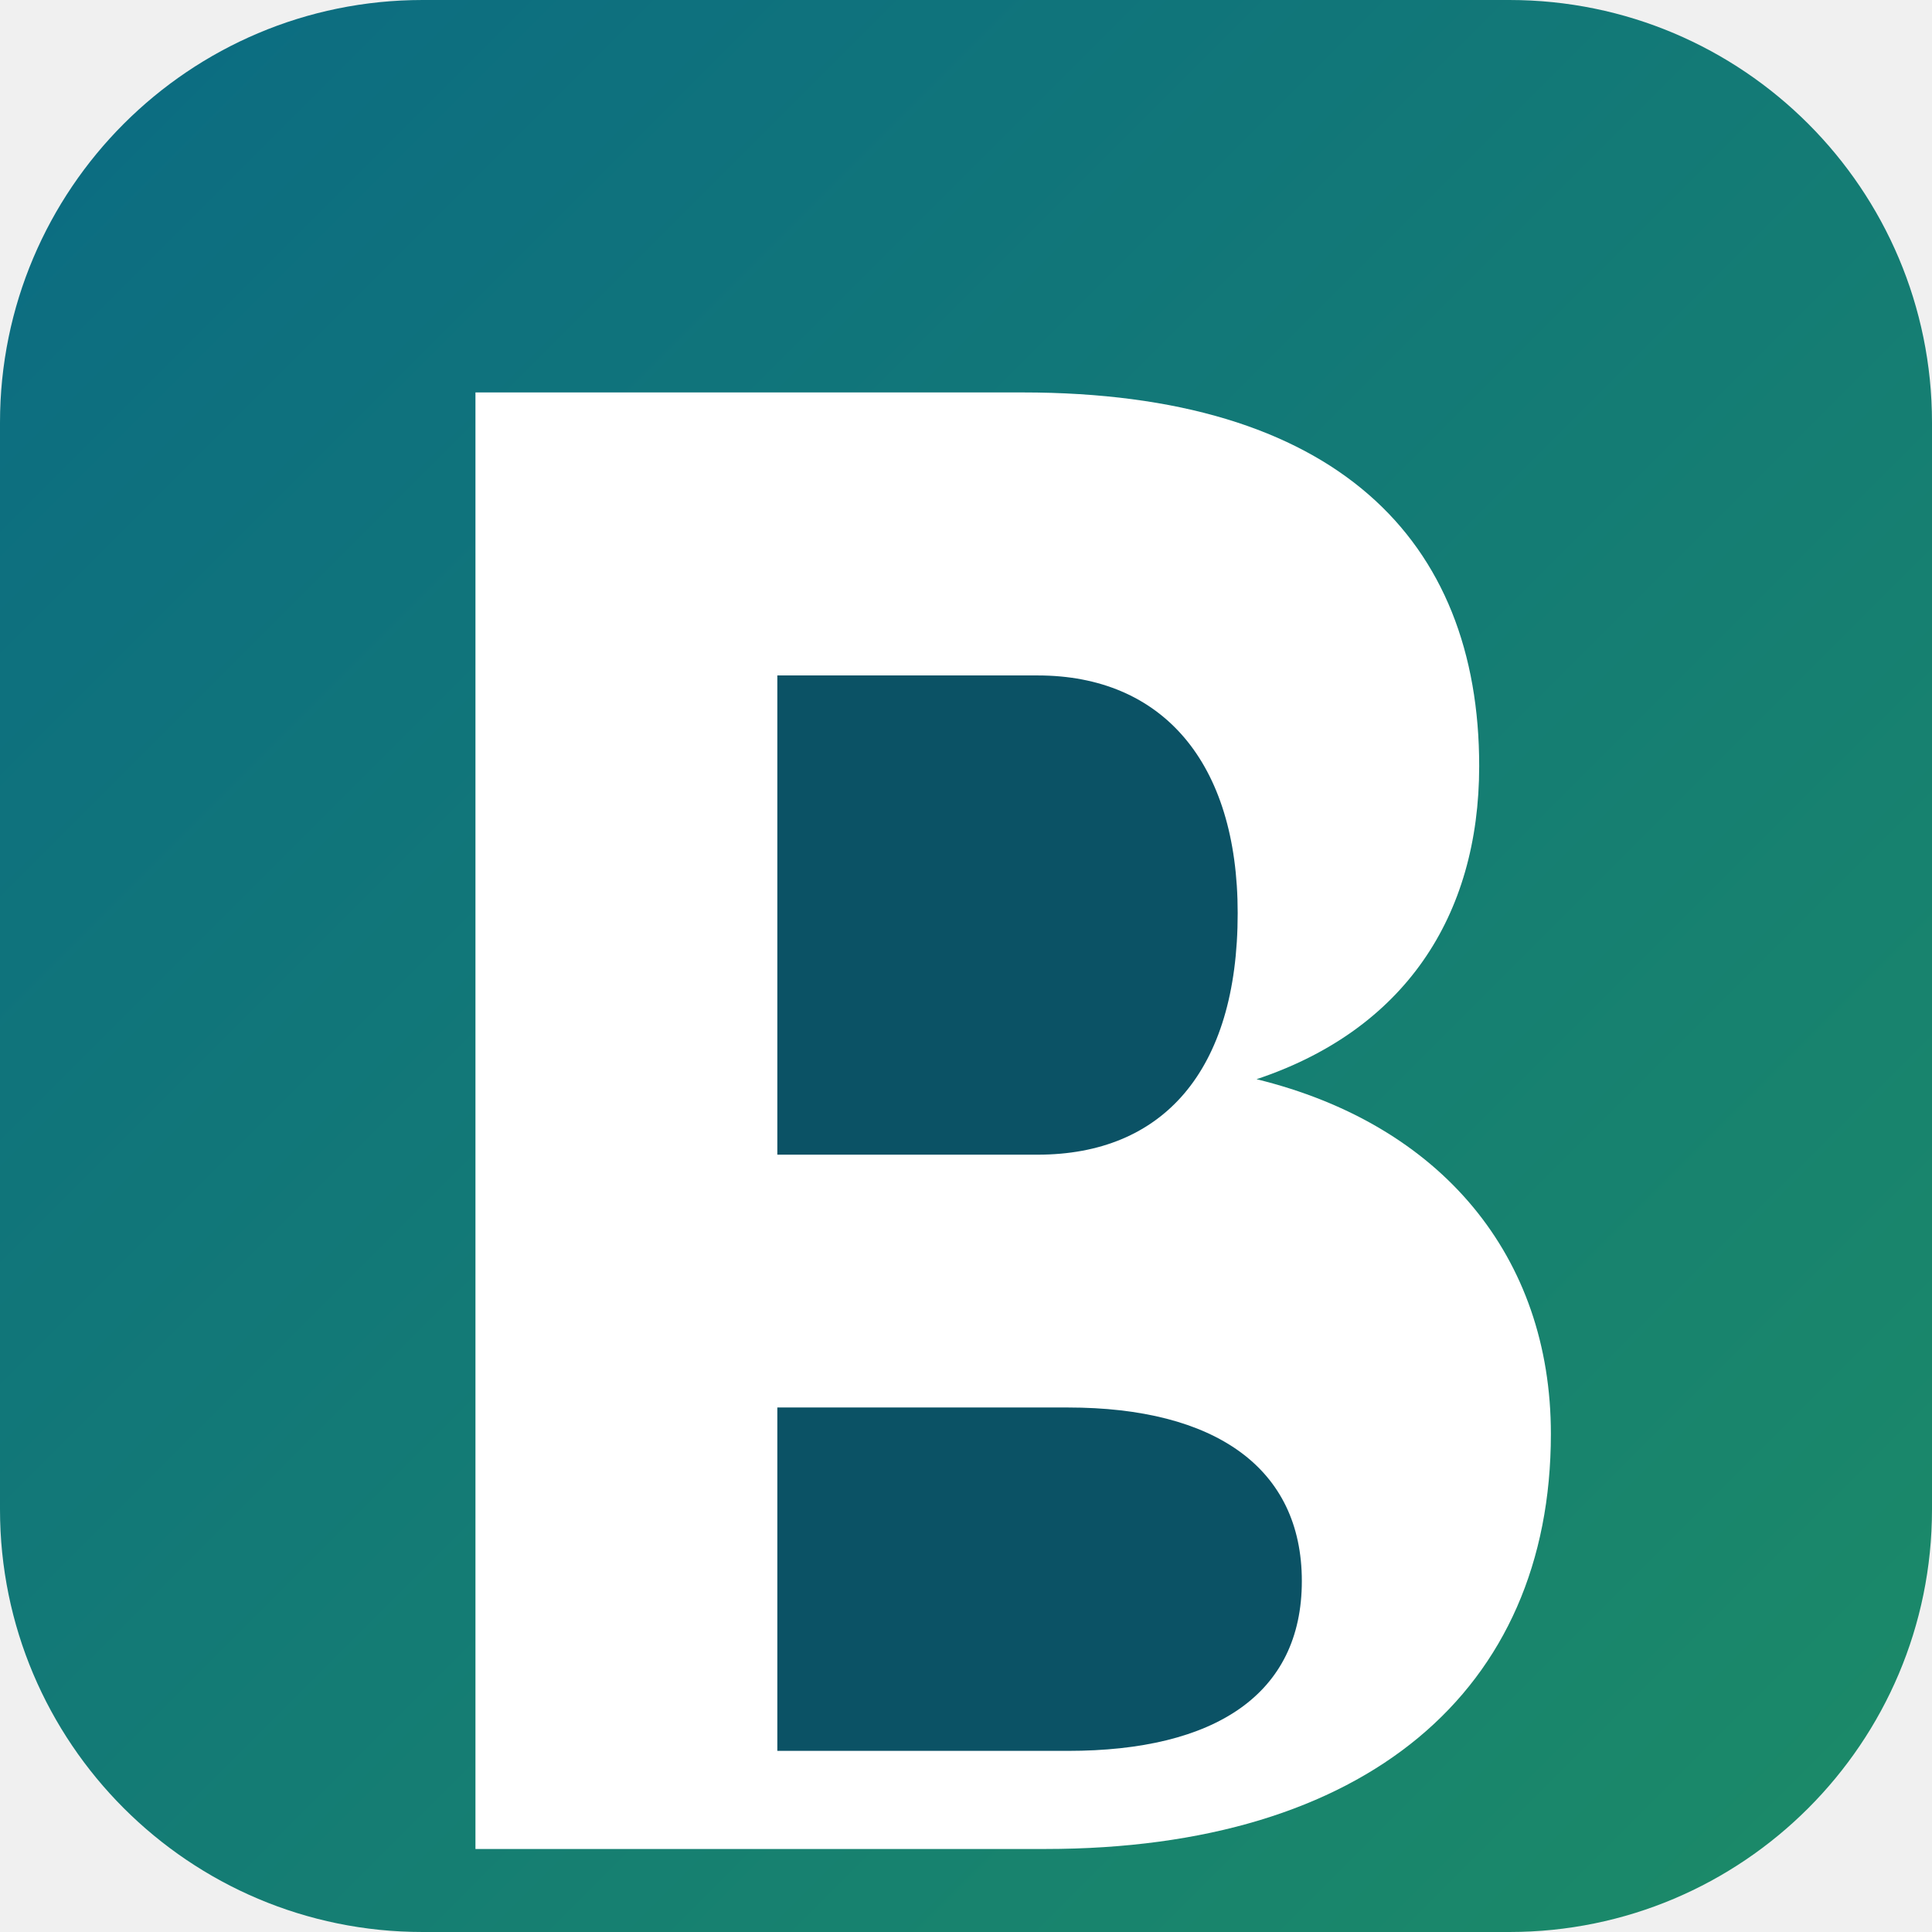
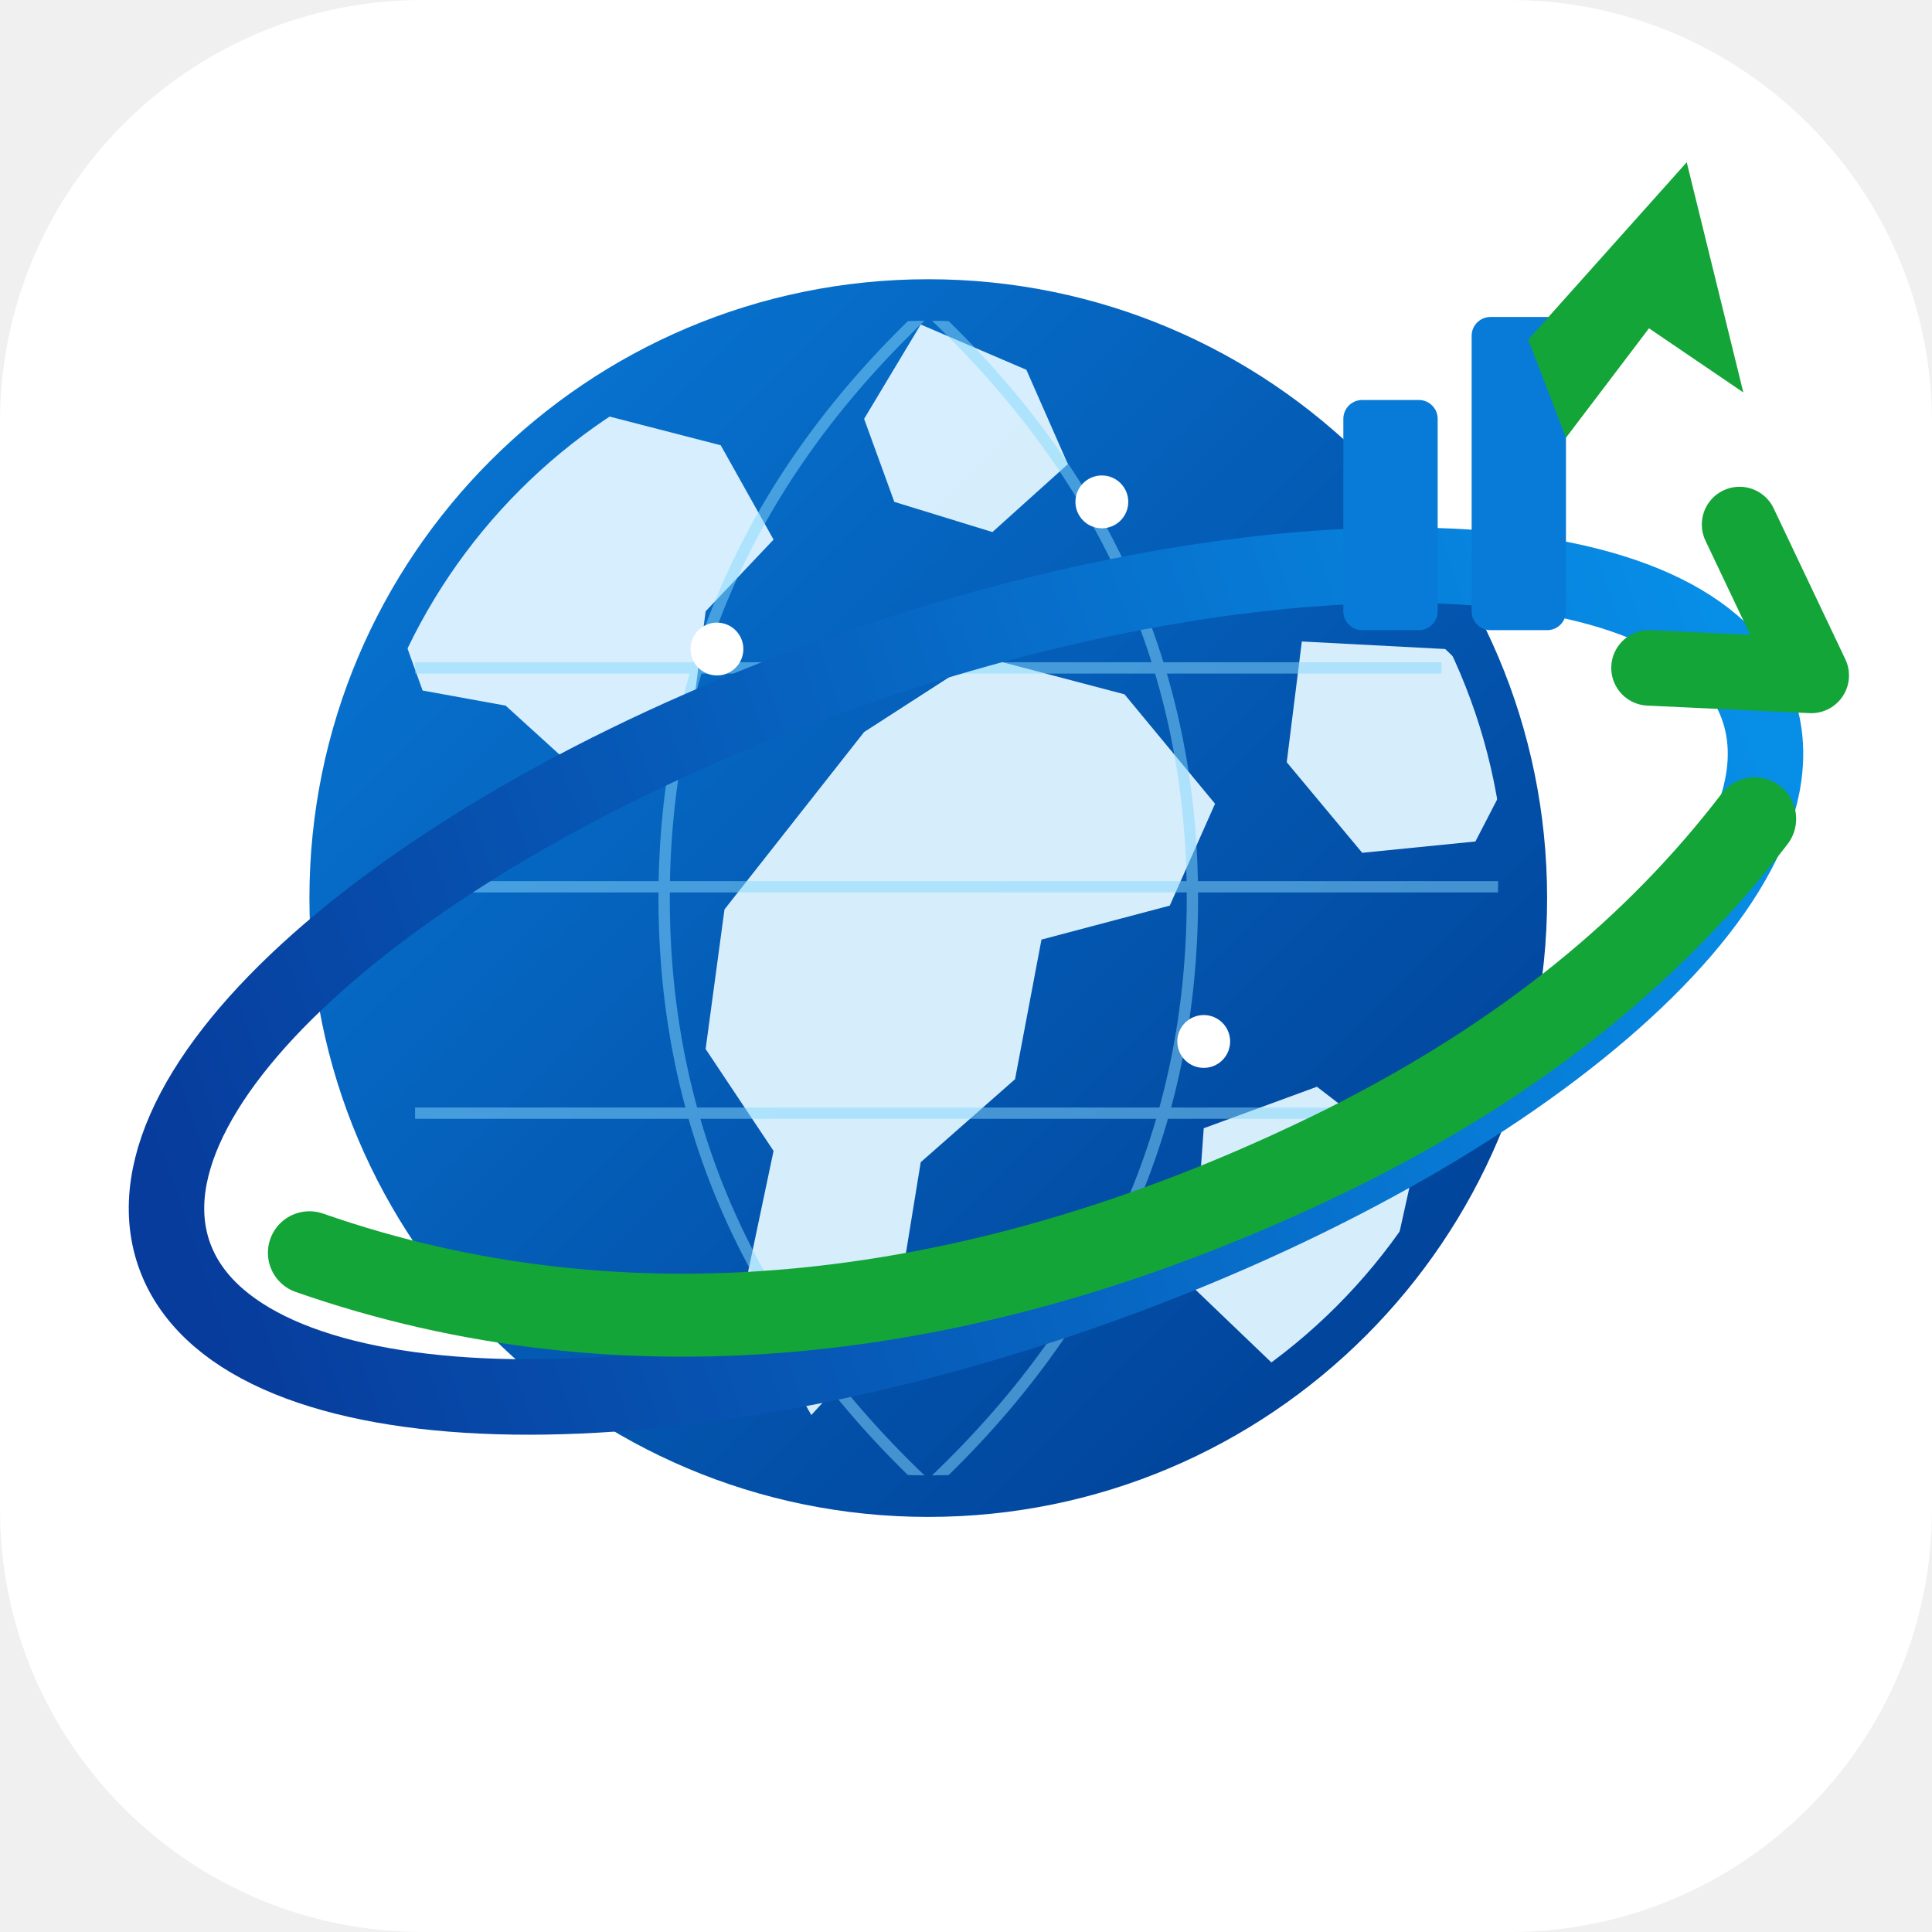
- <svg xmlns="http://www.w3.org/2000/svg" viewBox="0 0 512 512" role="img" aria-labelledby="t">
+ <svg xmlns="http://www.w3.org/2000/svg" viewBox="0 0 512 512" role="img" aria-labelledby="title">
  <defs>
-     <linearGradient id="g" x1="0" y1="0" x2="1" y2="1">
-       <stop stop-color="#0b6b83" />
-       <stop offset="1" stop-color="#1c8b67" />
+     <linearGradient id="ocean" x1="0" y1="0" x2="1" y2="1">
+       <stop stop-color="#087bd8" />
+       <stop offset="1" stop-color="#003b91" />
    </linearGradient>
+     <linearGradient id="orbit" x1="0" y1="0" x2="1" y2="0">
+       <stop stop-color="#073c9c" />
+       <stop offset="1" stop-color="#078ee7" />
+     </linearGradient>
+     <clipPath id="globe">
+       <circle cx="246" cy="238" r="153" />
+     </clipPath>
  </defs>
-   <rect width="512" height="512" rx="112" fill="url(#g)" />
-   <path d="M126 104h145c83 0 121 39 121 99 0 40-20 70-59 83 49 12 78 47 78 94 0 68-49 110-134 110H126z" fill="#fff" />
-   <path d="M206 179v127h69c33 0 53-22 53-64 0-40-20-63-53-63zm0 194v91h77c39 0 62-15 62-45s-23-46-62-46z" fill="#0b5265" />
+   <rect width="512" height="512" rx="112" fill="#fff" />
+   <circle cx="246" cy="238" r="164" fill="url(#ocean)" />
+   <g clip-path="url(#globe)" fill="#dff4ff" opacity=".96">
+     <path d="M126 130l34-20 31 8 14 25-18 19-4 31-27 14-22-20-22-4-9-25zm118-44l28 12 11 25-20 18-26-8-8-22zm-15 108l31-20 38 10 24 29-12 27-34 9-7 37-25 22-7 43-22 24-18-32 8-38-18-27 5-37zm116-24l38 2 23 22-15 29-30 3-20-24zm-26 129l30-11 26 20-8 36-27 20-24-23z" />
+     <path d="M95 235h302M110 177h272M110 295h272M246 82c-47 44-70 96-70 156s23 112 70 156M246 82c47 44 70 96 70 156s-23 112-70 156" fill="none" stroke="#8bdcff" stroke-width="3" opacity=".5" />
+   </g>
+   <ellipse cx="256" cy="260" rx="222" ry="88" transform="rotate(-19 256 260)" fill="none" stroke="url(#orbit)" stroke-width="20" />
+   <path d="M82 332c83 29 177 20 274-28 48-24 83-53 109-87" fill="none" stroke="#13a538" stroke-width="22" stroke-linecap="round" />
+   <path d="M437 177l43 2-19-40" fill="none" stroke="#13a538" stroke-width="20" stroke-linecap="round" stroke-linejoin="round" />
+   <g fill="#087bd8">
+     <rect x="356" y="106" width="25" height="61" rx="5" />
+     <rect x="390" y="84" width="25" height="83" rx="5" />
+   </g>
+   <path d="M405 90l42-47 15 61-25-17-22 29z" fill="#13a538" />
+   <circle cx="190" cy="172" r="7" fill="#fff" />
+   <circle cx="292" cy="133" r="7" fill="#fff" />
+   <circle cx="319" cy="276" r="7" fill="#fff" />
</svg>
